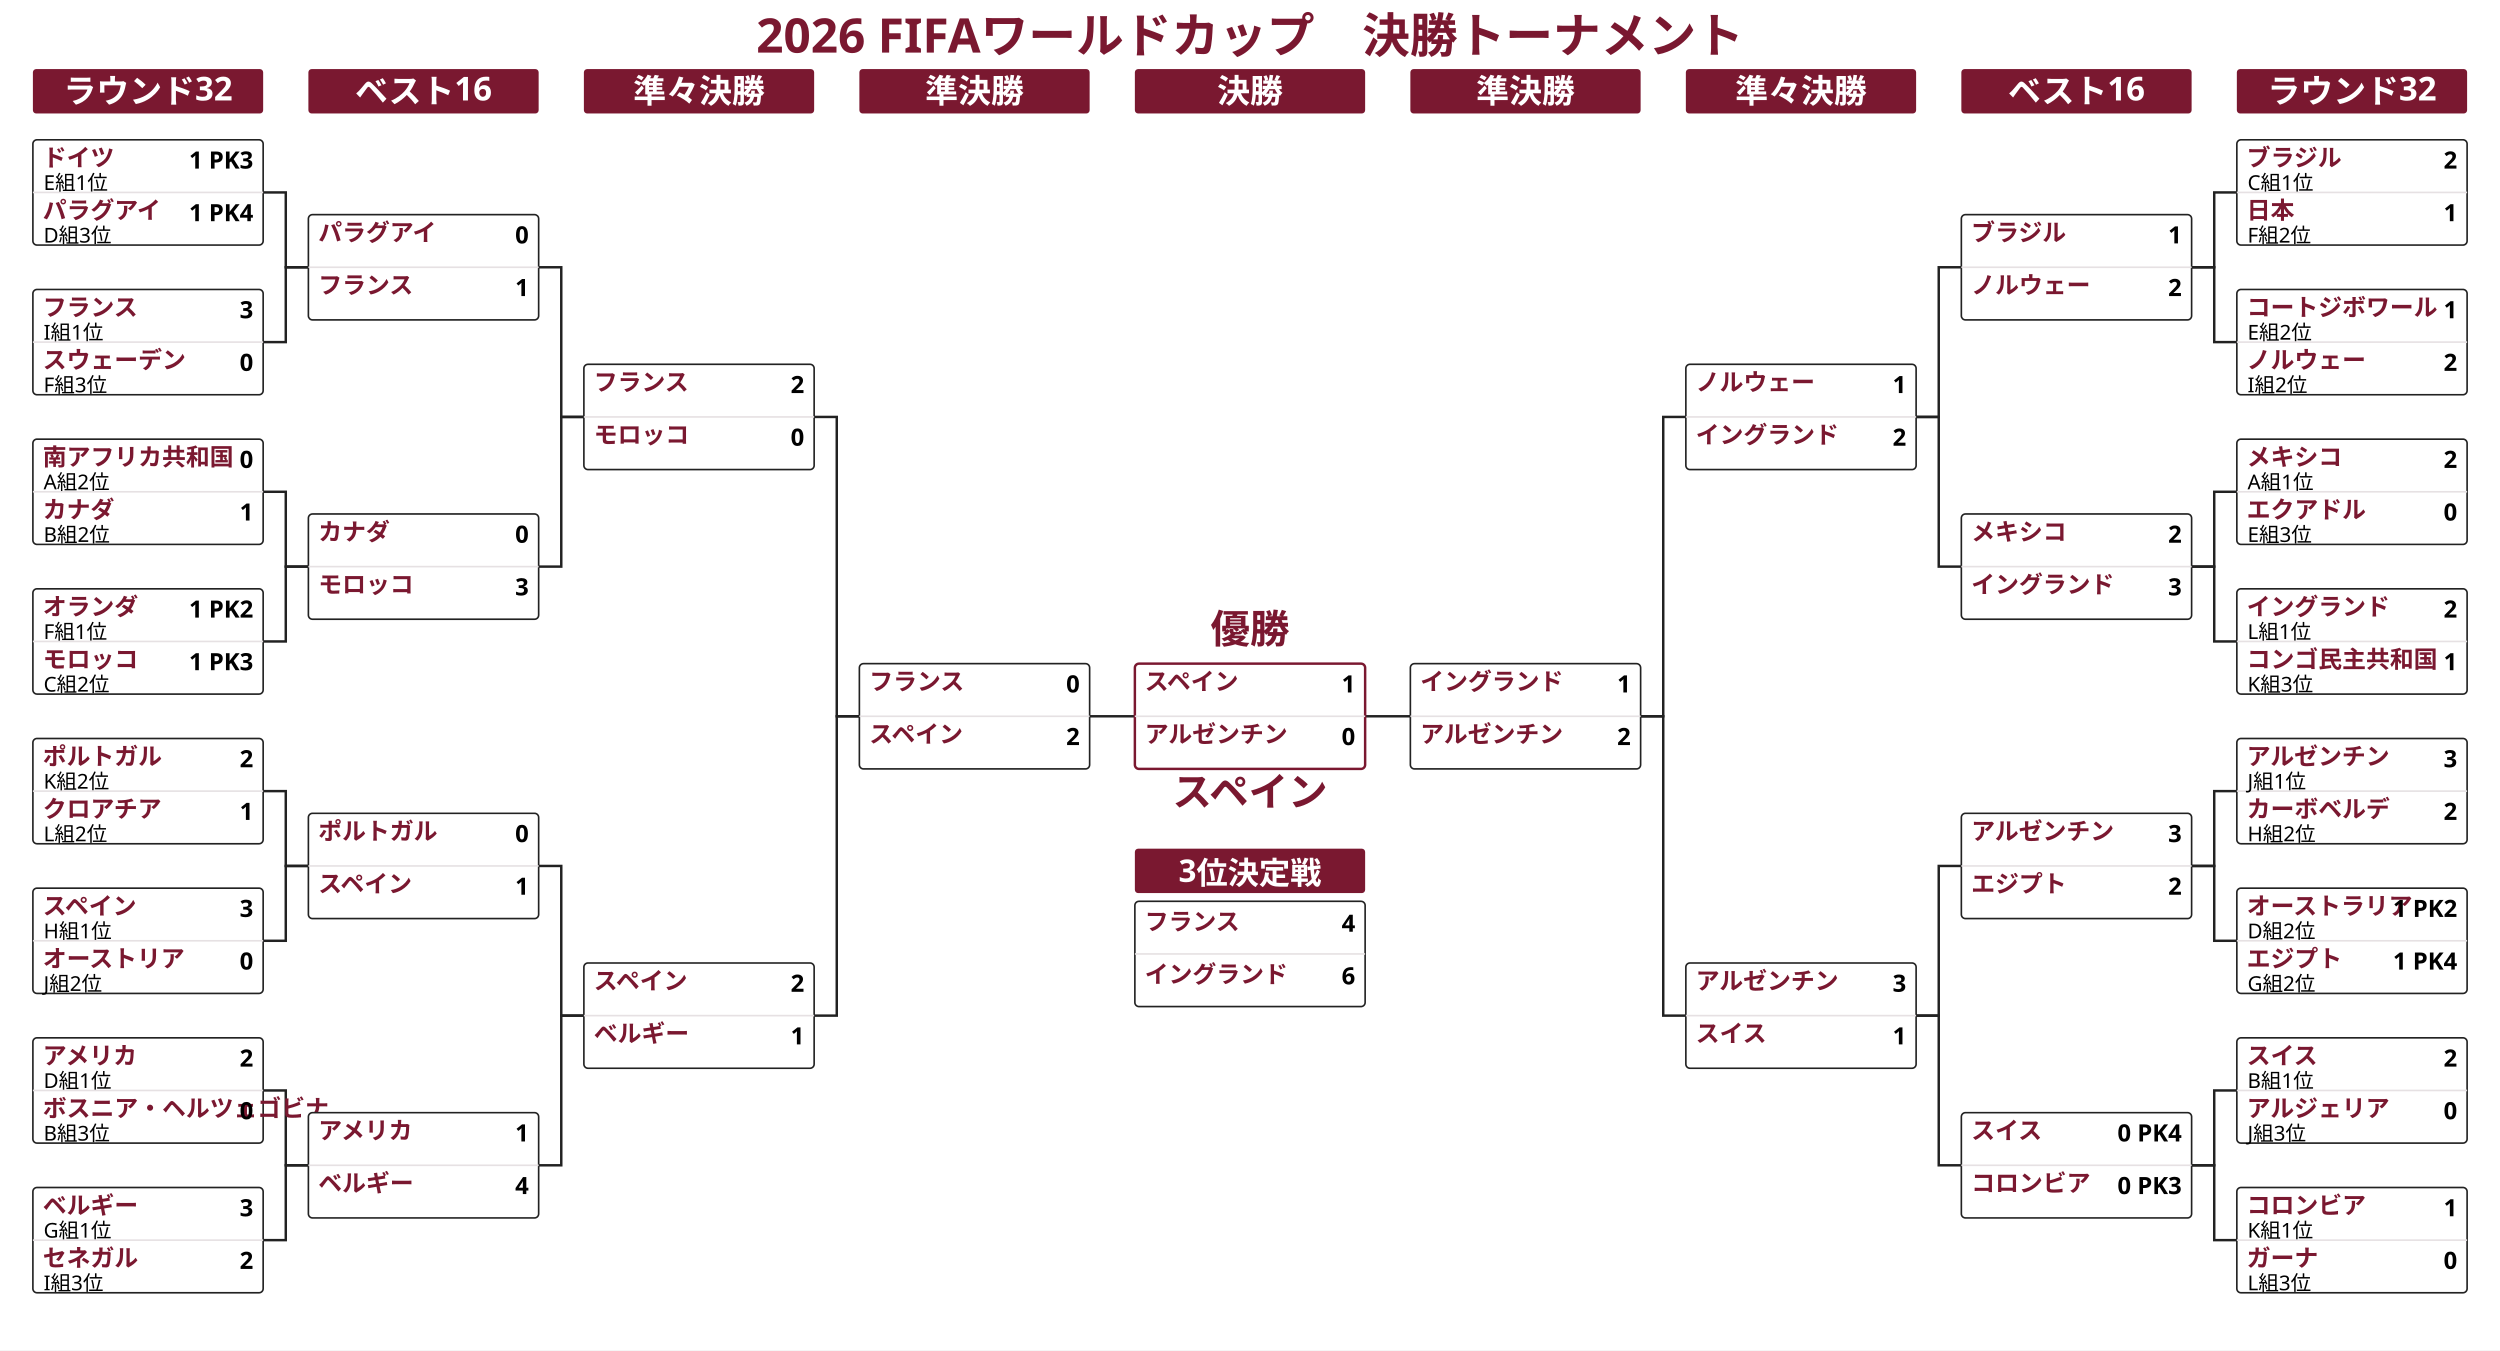
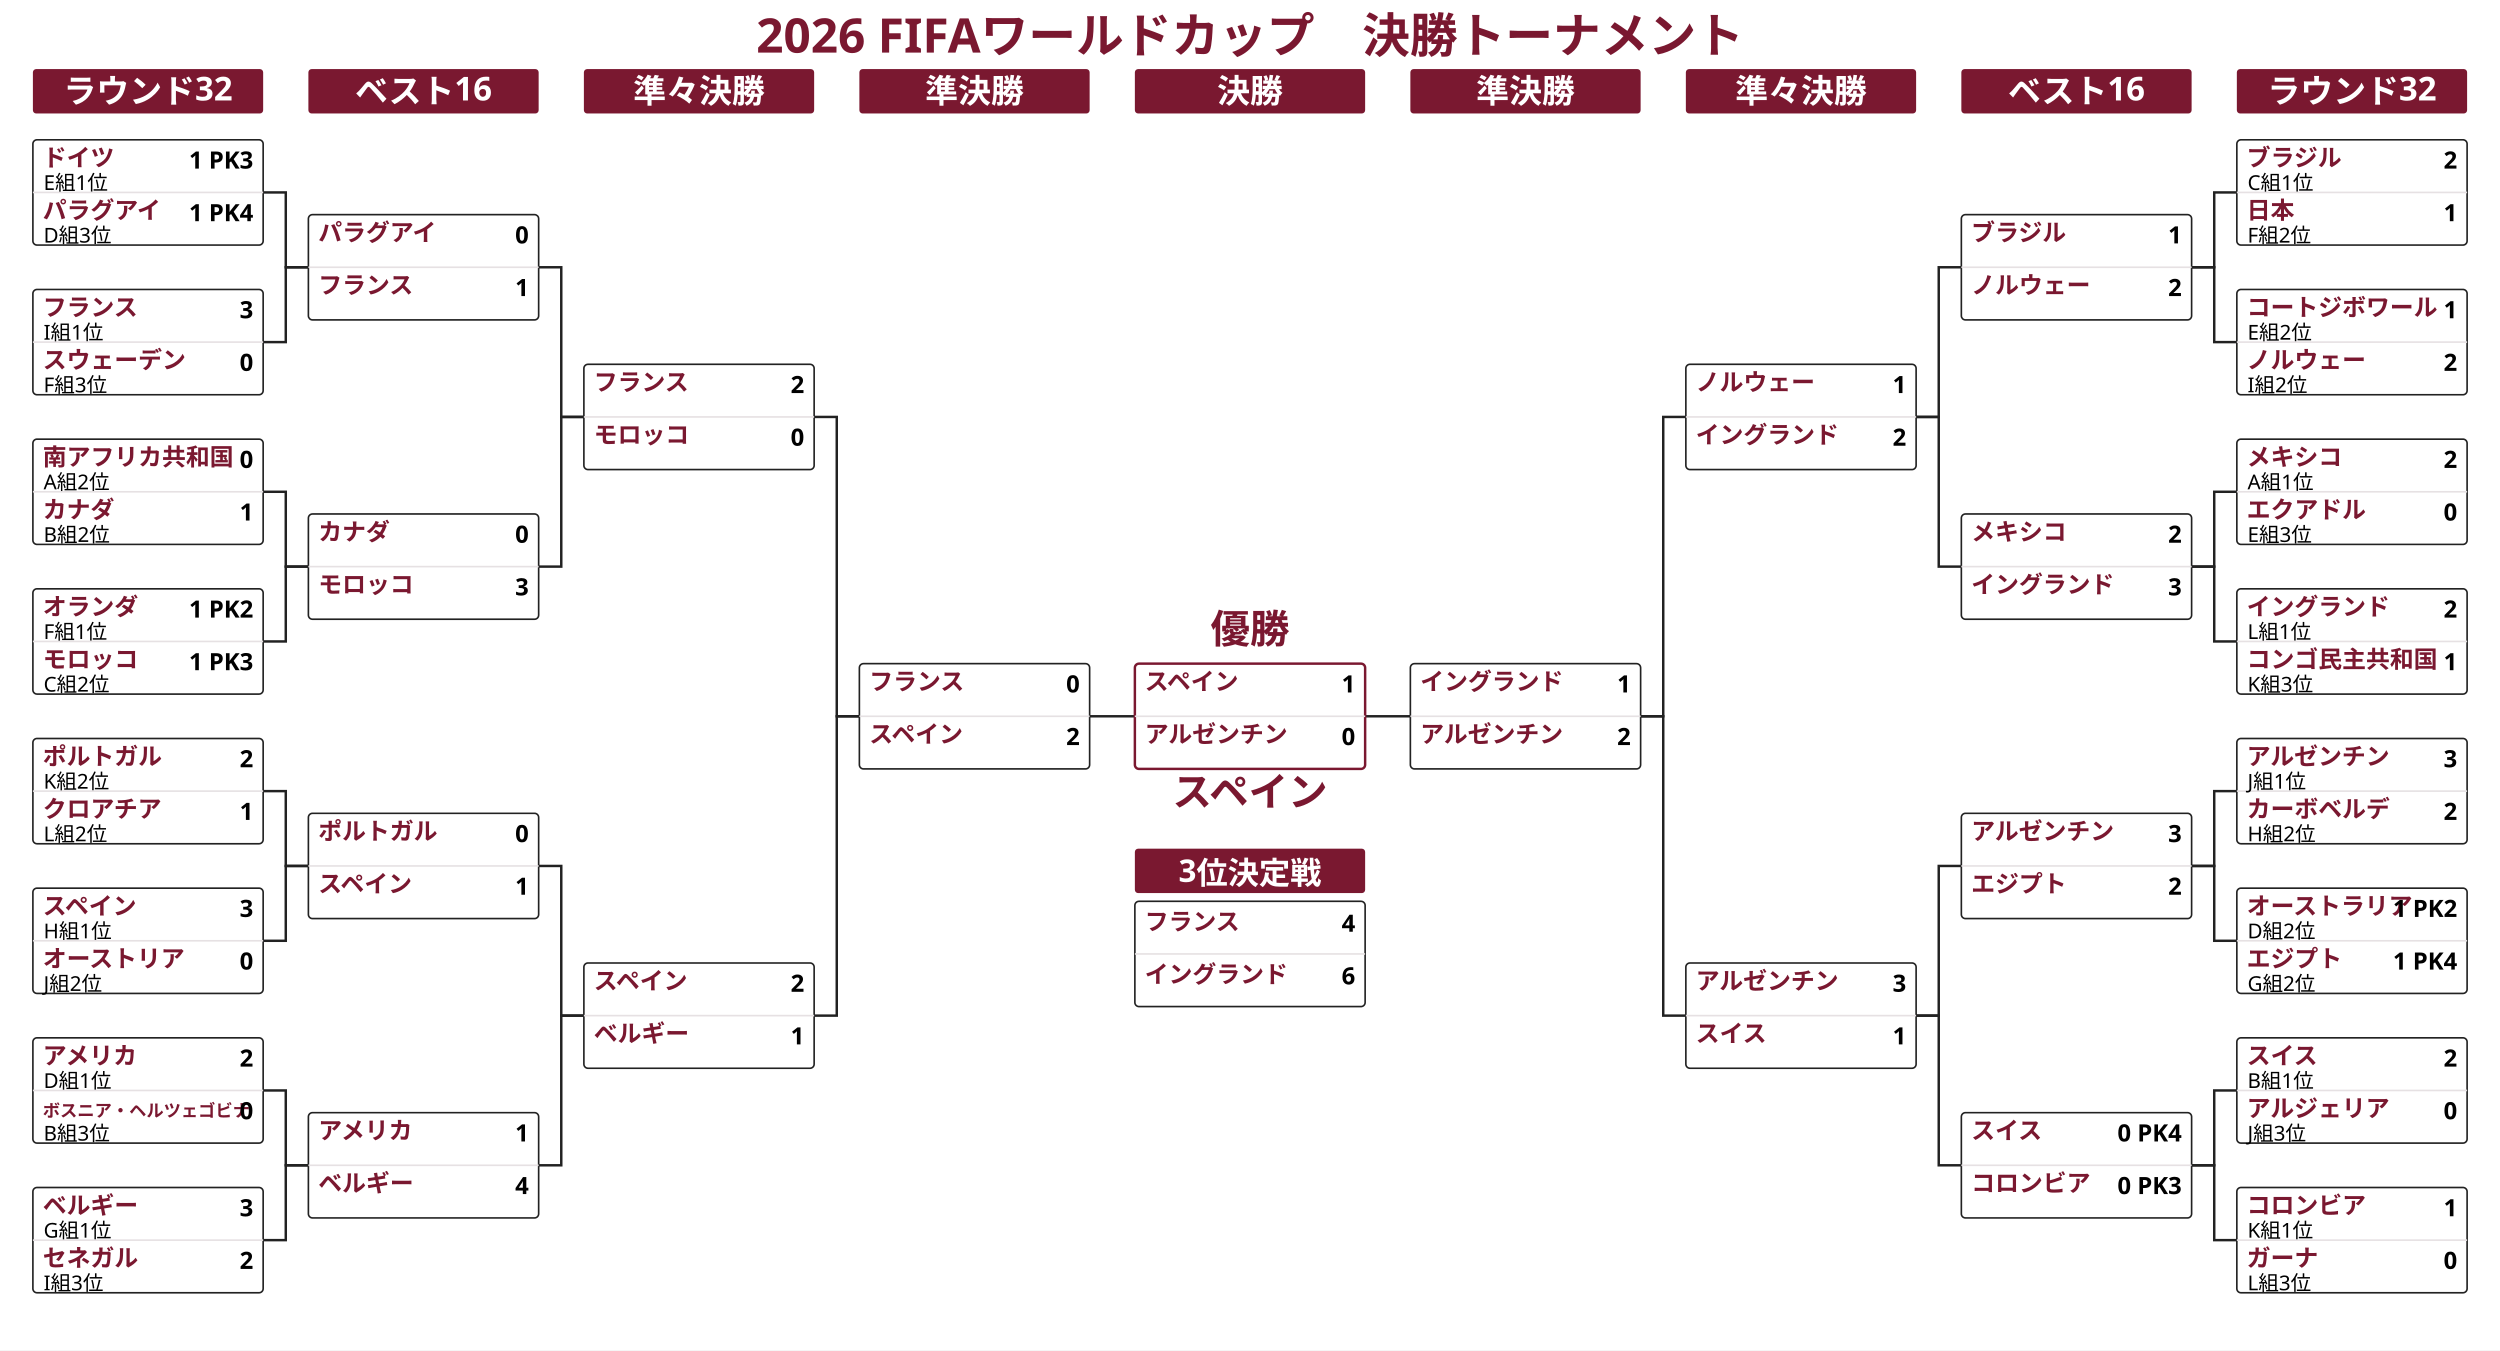
<svg xmlns="http://www.w3.org/2000/svg" width="3040" height="1642" viewBox="0 0 3040 1642" role="img" aria-labelledby="title desc">
  <rect width="100%" height="100%" fill="#ffffff" />
  <style>
    .title{font:700 58px 'Noto Sans JP','Yu Gothic',sans-serif;fill:#7a1830}
    .round{font:700 40px 'Noto Sans JP','Yu Gothic',sans-serif;fill:#fff}
.team{font:700 29px 'Noto Sans JP','Yu Gothic',sans-serif;fill: #7a1830;}
.rank{font:400 25px 'Noto Sans JP','Yu Gothic',sans-serif;}
.score{font:700 29px 'Noto Sans JP','Yu Gothic',sans-serif;}
    .champ{font:700 48px 'Noto Sans JP','Yu Gothic',sans-serif;fill:#7a1830}
    .third-title{font:700 38px 'Noto Sans JP','Yu Gothic',sans-serif;fill:#fff}
  </style>
  <text class="title" x="1520" y="64" text-anchor="middle">2026 FIFAワールドカップ　決勝トーナメント</text>
  <rect x="40" y="84" width="280" height="54" rx="4" fill="#7a1830" />
  <text class="round" x="180" y="111" text-anchor="middle" dominant-baseline="middle">ラウンド32</text>
  <rect x="2720" y="84" width="280" height="54" rx="4" fill="#7a1830" />
  <text class="round" x="2860" y="111" text-anchor="middle" dominant-baseline="middle">ラウンド32</text>
  <rect x="375" y="84" width="280" height="54" rx="4" fill="#7a1830" />
  <text class="round" x="515" y="111" text-anchor="middle" dominant-baseline="middle">ベスト16</text>
  <rect x="2385" y="84" width="280" height="54" rx="4" fill="#7a1830" />
  <text class="round" x="2525" y="111" text-anchor="middle" dominant-baseline="middle">ベスト16</text>
  <rect x="710" y="84" width="280" height="54" rx="4" fill="#7a1830" />
  <text class="round" x="850" y="111" text-anchor="middle" dominant-baseline="middle">準々決勝</text>
  <rect x="2050" y="84" width="280" height="54" rx="4" fill="#7a1830" />
  <text class="round" x="2190" y="111" text-anchor="middle" dominant-baseline="middle">準々決勝</text>
  <rect x="1045" y="84" width="280" height="54" rx="4" fill="#7a1830" />
  <text class="round" x="1185" y="111" text-anchor="middle" dominant-baseline="middle">準決勝</text>
  <rect x="1715" y="84" width="280" height="54" rx="4" fill="#7a1830" />
  <text class="round" x="1855" y="111" text-anchor="middle" dominant-baseline="middle">準決勝</text>
  <rect x="1380" y="84" width="280" height="54" rx="4" fill="#7a1830" />
  <text class="round" x="1520" y="111" text-anchor="middle" dominant-baseline="middle">決勝</text>
  <path d="M 990 507 H 1017.5 V 871 H 1045" fill="none" stroke="#222222" stroke-width="3" />
  <path d="M 655 325 H 682.5 V 507 H 710" fill="none" stroke="#222222" stroke-width="3" />
  <path d="M 320 234 H 347.5 V 325 H 375" fill="none" stroke="#222222" stroke-width="3" />
  <path d="M 320 416 H 347.5 V 325 H 375" fill="none" stroke="#222222" stroke-width="3" />
  <path d="M 655 689 H 682.5 V 507 H 710" fill="none" stroke="#222222" stroke-width="3" />
  <path d="M 320 598 H 347.5 V 689 H 375" fill="none" stroke="#222222" stroke-width="3" />
  <path d="M 320 780 H 347.5 V 689 H 375" fill="none" stroke="#222222" stroke-width="3" />
  <path d="M 990 1235 H 1017.5 V 871 H 1045" fill="none" stroke="#222222" stroke-width="3" />
  <path d="M 655 1053 H 682.5 V 1235 H 710" fill="none" stroke="#222222" stroke-width="3" />
  <path d="M 320 962 H 347.5 V 1053 H 375" fill="none" stroke="#222222" stroke-width="3" />
  <path d="M 320 1144 H 347.5 V 1053 H 375" fill="none" stroke="#222222" stroke-width="3" />
  <path d="M 655 1417 H 682.5 V 1235 H 710" fill="none" stroke="#222222" stroke-width="3" />
  <path d="M 320 1326 H 347.5 V 1417 H 375" fill="none" stroke="#222222" stroke-width="3" />
  <path d="M 320 1508 H 347.5 V 1417 H 375" fill="none" stroke="#222222" stroke-width="3" />
  <path d="M 2050 507 H 2022.5 V 871 H 1995" fill="none" stroke="#222222" stroke-width="3" />
  <path d="M 2385 325 H 2357.5 V 507 H 2330" fill="none" stroke="#222222" stroke-width="3" />
  <path d="M 2720 234 H 2692.5 V 325 H 2665" fill="none" stroke="#222222" stroke-width="3" />
  <path d="M 2720 416 H 2692.5 V 325 H 2665" fill="none" stroke="#222222" stroke-width="3" />
  <path d="M 2385 689 H 2357.5 V 507 H 2330" fill="none" stroke="#222222" stroke-width="3" />
  <path d="M 2720 598 H 2692.5 V 689 H 2665" fill="none" stroke="#222222" stroke-width="3" />
  <path d="M 2720 780 H 2692.5 V 689 H 2665" fill="none" stroke="#222222" stroke-width="3" />
  <path d="M 2050 1235 H 2022.5 V 871 H 1995" fill="none" stroke="#222222" stroke-width="3" />
  <path d="M 2385 1053 H 2357.5 V 1235 H 2330" fill="none" stroke="#222222" stroke-width="3" />
  <path d="M 2720 962 H 2692.5 V 1053 H 2665" fill="none" stroke="#222222" stroke-width="3" />
  <path d="M 2720 1144 H 2692.5 V 1053 H 2665" fill="none" stroke="#222222" stroke-width="3" />
  <path d="M 2385 1417 H 2357.5 V 1235 H 2330" fill="none" stroke="#222222" stroke-width="3" />
  <path d="M 2720 1326 H 2692.5 V 1417 H 2665" fill="none" stroke="#222222" stroke-width="3" />
  <path d="M 2720 1508 H 2692.5 V 1417 H 2665" fill="none" stroke="#222222" stroke-width="3" />
  <path d="M 1325 871 H 1352.5 V 871 H 1380" fill="none" stroke="#222222" stroke-width="3" />
  <path d="M 1715 871 H 1687.5 V 871 H 1660" fill="none" stroke="#222222" stroke-width="3" />
  <rect x="40" y="170" width="280" height="128" rx="5" fill="#fff" stroke="#222222" stroke-width="2" />
  <line x1="40" y1="234" x2="320" y2="234" stroke="#e6e1e3" stroke-width="2" />
-   <text class="team" x="52" y="202">ドイツ</text>
+   <text class="team" x="52" y="202" style="font-size:29px">ドイツ</text>
  <text class="rank" x="53" y="231">E組1位</text>
  <text class="score" x="308" y="205" text-anchor="end">1 PK3</text>
-   <text class="team" x="52" y="266">パラグアイ</text>
+   <text class="team" x="52" y="266" style="font-size:29px">パラグアイ</text>
  <text class="rank" x="53" y="295">D組3位</text>
  <text class="score" x="308" y="269" text-anchor="end">1 PK4</text>
  <rect x="40" y="352" width="280" height="128" rx="5" fill="#fff" stroke="#222222" stroke-width="2" />
  <line x1="40" y1="416" x2="320" y2="416" stroke="#e6e1e3" stroke-width="2" />
-   <text class="team" x="52" y="384">フランス</text>
+   <text class="team" x="52" y="384" style="font-size:29px">フランス</text>
  <text class="rank" x="53" y="413">I組1位</text>
  <text class="score" x="308" y="387" text-anchor="end">3</text>
-   <text class="team" x="52" y="448">スウェーデン</text>
+   <text class="team" x="52" y="448" style="font-size:29px">スウェーデン</text>
  <text class="rank" x="53" y="477">F組3位</text>
  <text class="score" x="308" y="451" text-anchor="end">0</text>
  <rect x="375" y="261" width="280" height="128" rx="5" fill="#fff" stroke="#222222" stroke-width="2" />
  <line x1="375" y1="325" x2="655" y2="325" stroke="#e6e1e3" stroke-width="2" />
-   <text class="team" x="387" y="293">パラグアイ</text>
+   <text class="team" x="387" y="293" style="font-size:29px">パラグアイ</text>
  <text class="score" x="643" y="296" text-anchor="end">0</text>
-   <text class="team" x="387" y="357">フランス</text>
+   <text class="team" x="387" y="357" style="font-size:29px">フランス</text>
  <text class="score" x="643" y="360" text-anchor="end">1</text>
  <rect x="40" y="534" width="280" height="128" rx="5" fill="#fff" stroke="#222222" stroke-width="2" />
  <line x1="40" y1="598" x2="320" y2="598" stroke="#e6e1e3" stroke-width="2" />
-   <text class="team" x="52" y="566">南アフリカ共和国</text>
+   <text class="team" x="52" y="566" style="font-size:29px">南アフリカ共和国</text>
  <text class="rank" x="53" y="595">A組2位</text>
  <text class="score" x="308" y="569" text-anchor="end">0</text>
-   <text class="team" x="52" y="630">カナダ</text>
+   <text class="team" x="52" y="630" style="font-size:29px">カナダ</text>
  <text class="rank" x="53" y="659">B組2位</text>
  <text class="score" x="308" y="633" text-anchor="end">1</text>
  <rect x="40" y="716" width="280" height="128" rx="5" fill="#fff" stroke="#222222" stroke-width="2" />
  <line x1="40" y1="780" x2="320" y2="780" stroke="#e6e1e3" stroke-width="2" />
-   <text class="team" x="52" y="748">オランダ</text>
+   <text class="team" x="52" y="748" style="font-size:29px">オランダ</text>
  <text class="rank" x="53" y="777">F組1位</text>
  <text class="score" x="308" y="751" text-anchor="end">1 PK2</text>
-   <text class="team" x="52" y="812">モロッコ</text>
+   <text class="team" x="52" y="812" style="font-size:29px">モロッコ</text>
  <text class="rank" x="53" y="841">C組2位</text>
  <text class="score" x="308" y="815" text-anchor="end">1 PK3</text>
  <rect x="375" y="625" width="280" height="128" rx="5" fill="#fff" stroke="#222222" stroke-width="2" />
  <line x1="375" y1="689" x2="655" y2="689" stroke="#e6e1e3" stroke-width="2" />
-   <text class="team" x="387" y="657">カナダ</text>
+   <text class="team" x="387" y="657" style="font-size:29px">カナダ</text>
  <text class="score" x="643" y="660" text-anchor="end">0</text>
-   <text class="team" x="387" y="721">モロッコ</text>
+   <text class="team" x="387" y="721" style="font-size:29px">モロッコ</text>
  <text class="score" x="643" y="724" text-anchor="end">3</text>
  <rect x="710" y="443" width="280" height="128" rx="5" fill="#fff" stroke="#222222" stroke-width="2" />
  <line x1="710" y1="507" x2="990" y2="507" stroke="#e6e1e3" stroke-width="2" />
-   <text class="team" x="722" y="475">フランス</text>
+   <text class="team" x="722" y="475" style="font-size:29px">フランス</text>
  <text class="score" x="978" y="478" text-anchor="end">2</text>
-   <text class="team" x="722" y="539">モロッコ</text>
+   <text class="team" x="722" y="539" style="font-size:29px">モロッコ</text>
  <text class="score" x="978" y="542" text-anchor="end">0</text>
  <rect x="40" y="898" width="280" height="128" rx="5" fill="#fff" stroke="#222222" stroke-width="2" />
  <line x1="40" y1="962" x2="320" y2="962" stroke="#e6e1e3" stroke-width="2" />
-   <text class="team" x="52" y="930">ポルトガル</text>
+   <text class="team" x="52" y="930" style="font-size:29px">ポルトガル</text>
  <text class="rank" x="53" y="959">K組2位</text>
  <text class="score" x="308" y="933" text-anchor="end">2</text>
-   <text class="team" x="52" y="994">クロアチア</text>
+   <text class="team" x="52" y="994" style="font-size:29px">クロアチア</text>
  <text class="rank" x="53" y="1023">L組2位</text>
  <text class="score" x="308" y="997" text-anchor="end">1</text>
  <rect x="40" y="1080" width="280" height="128" rx="5" fill="#fff" stroke="#222222" stroke-width="2" />
  <line x1="40" y1="1144" x2="320" y2="1144" stroke="#e6e1e3" stroke-width="2" />
-   <text class="team" x="52" y="1112">スペイン</text>
+   <text class="team" x="52" y="1112" style="font-size:29px">スペイン</text>
  <text class="rank" x="53" y="1141">H組1位</text>
  <text class="score" x="308" y="1115" text-anchor="end">3</text>
-   <text class="team" x="52" y="1176">オーストリア</text>
+   <text class="team" x="52" y="1176" style="font-size:29px">オーストリア</text>
  <text class="rank" x="53" y="1205">J組2位</text>
  <text class="score" x="308" y="1179" text-anchor="end">0</text>
  <rect x="375" y="989" width="280" height="128" rx="5" fill="#fff" stroke="#222222" stroke-width="2" />
  <line x1="375" y1="1053" x2="655" y2="1053" stroke="#e6e1e3" stroke-width="2" />
-   <text class="team" x="387" y="1021">ポルトガル</text>
+   <text class="team" x="387" y="1021" style="font-size:29px">ポルトガル</text>
  <text class="score" x="643" y="1024" text-anchor="end">0</text>
-   <text class="team" x="387" y="1085">スペイン</text>
+   <text class="team" x="387" y="1085" style="font-size:29px">スペイン</text>
  <text class="score" x="643" y="1088" text-anchor="end">1</text>
  <rect x="40" y="1262" width="280" height="128" rx="5" fill="#fff" stroke="#222222" stroke-width="2" />
  <line x1="40" y1="1326" x2="320" y2="1326" stroke="#e6e1e3" stroke-width="2" />
-   <text class="team" x="52" y="1294">アメリカ</text>
+   <text class="team" x="52" y="1294" style="font-size:29px">アメリカ</text>
  <text class="rank" x="53" y="1323">D組1位</text>
  <text class="score" x="308" y="1297" text-anchor="end">2</text>
-   <text class="team" x="52" y="1358">ボスニア・ヘルツェゴビナ</text>
+   <text class="team" x="52" y="1358" style="font-size:21px">ボスニア・ヘルツェゴビナ</text>
  <text class="rank" x="53" y="1387">B組3位</text>
  <text class="score" x="308" y="1361" text-anchor="end">0</text>
  <rect x="40" y="1444" width="280" height="128" rx="5" fill="#fff" stroke="#222222" stroke-width="2" />
  <line x1="40" y1="1508" x2="320" y2="1508" stroke="#e6e1e3" stroke-width="2" />
-   <text class="team" x="52" y="1476">ベルギー</text>
+   <text class="team" x="52" y="1476" style="font-size:29px">ベルギー</text>
  <text class="rank" x="53" y="1505">G組1位</text>
  <text class="score" x="308" y="1479" text-anchor="end">3</text>
-   <text class="team" x="52" y="1540">セネガル</text>
+   <text class="team" x="52" y="1540" style="font-size:29px">セネガル</text>
  <text class="rank" x="53" y="1569">I組3位</text>
  <text class="score" x="308" y="1543" text-anchor="end">2</text>
  <rect x="375" y="1353" width="280" height="128" rx="5" fill="#fff" stroke="#222222" stroke-width="2" />
  <line x1="375" y1="1417" x2="655" y2="1417" stroke="#e6e1e3" stroke-width="2" />
-   <text class="team" x="387" y="1385">アメリカ</text>
+   <text class="team" x="387" y="1385" style="font-size:29px">アメリカ</text>
  <text class="score" x="643" y="1388" text-anchor="end">1</text>
-   <text class="team" x="387" y="1449">ベルギー</text>
+   <text class="team" x="387" y="1449" style="font-size:29px">ベルギー</text>
  <text class="score" x="643" y="1452" text-anchor="end">4</text>
  <rect x="710" y="1171" width="280" height="128" rx="5" fill="#fff" stroke="#222222" stroke-width="2" />
  <line x1="710" y1="1235" x2="990" y2="1235" stroke="#e6e1e3" stroke-width="2" />
-   <text class="team" x="722" y="1203">スペイン</text>
+   <text class="team" x="722" y="1203" style="font-size:29px">スペイン</text>
  <text class="score" x="978" y="1206" text-anchor="end">2</text>
-   <text class="team" x="722" y="1267">ベルギー</text>
+   <text class="team" x="722" y="1267" style="font-size:29px">ベルギー</text>
  <text class="score" x="978" y="1270" text-anchor="end">1</text>
  <rect x="1045" y="807" width="280" height="128" rx="5" fill="#fff" stroke="#222222" stroke-width="2" />
  <line x1="1045" y1="871" x2="1325" y2="871" stroke="#e6e1e3" stroke-width="2" />
-   <text class="team" x="1057" y="839">フランス</text>
+   <text class="team" x="1057" y="839" style="font-size:29px">フランス</text>
  <text class="score" x="1313" y="842" text-anchor="end">0</text>
-   <text class="team" x="1057" y="903">スペイン</text>
+   <text class="team" x="1057" y="903" style="font-size:29px">スペイン</text>
  <text class="score" x="1313" y="906" text-anchor="end">2</text>
  <rect x="2720" y="170" width="280" height="128" rx="5" fill="#fff" stroke="#222222" stroke-width="2" />
  <line x1="2720" y1="234" x2="3000" y2="234" stroke="#e6e1e3" stroke-width="2" />
-   <text class="team" x="2732" y="202">ブラジル</text>
+   <text class="team" x="2732" y="202" style="font-size:29px">ブラジル</text>
  <text class="rank" x="2733" y="231">C組1位</text>
  <text class="score" x="2988" y="205" text-anchor="end">2</text>
-   <text class="team" x="2732" y="266">日本</text>
+   <text class="team" x="2732" y="266" style="font-size:29px">日本</text>
  <text class="rank" x="2733" y="295">F組2位</text>
  <text class="score" x="2988" y="269" text-anchor="end">1</text>
  <rect x="2720" y="352" width="280" height="128" rx="5" fill="#fff" stroke="#222222" stroke-width="2" />
  <line x1="2720" y1="416" x2="3000" y2="416" stroke="#e6e1e3" stroke-width="2" />
-   <text class="team" x="2732" y="384">コートジボワール</text>
+   <text class="team" x="2732" y="384" style="font-size:29px">コートジボワール</text>
  <text class="rank" x="2733" y="413">E組2位</text>
  <text class="score" x="2988" y="387" text-anchor="end">1</text>
-   <text class="team" x="2732" y="448">ノルウェー</text>
+   <text class="team" x="2732" y="448" style="font-size:29px">ノルウェー</text>
  <text class="rank" x="2733" y="477">I組2位</text>
  <text class="score" x="2988" y="451" text-anchor="end">2</text>
  <rect x="2385" y="261" width="280" height="128" rx="5" fill="#fff" stroke="#222222" stroke-width="2" />
  <line x1="2385" y1="325" x2="2665" y2="325" stroke="#e6e1e3" stroke-width="2" />
-   <text class="team" x="2397" y="293">ブラジル</text>
+   <text class="team" x="2397" y="293" style="font-size:29px">ブラジル</text>
  <text class="score" x="2653" y="296" text-anchor="end">1</text>
-   <text class="team" x="2397" y="357">ノルウェー</text>
+   <text class="team" x="2397" y="357" style="font-size:29px">ノルウェー</text>
  <text class="score" x="2653" y="360" text-anchor="end">2</text>
  <rect x="2720" y="534" width="280" height="128" rx="5" fill="#fff" stroke="#222222" stroke-width="2" />
  <line x1="2720" y1="598" x2="3000" y2="598" stroke="#e6e1e3" stroke-width="2" />
-   <text class="team" x="2732" y="566">メキシコ</text>
+   <text class="team" x="2732" y="566" style="font-size:29px">メキシコ</text>
  <text class="rank" x="2733" y="595">A組1位</text>
  <text class="score" x="2988" y="569" text-anchor="end">2</text>
-   <text class="team" x="2732" y="630">エクアドル</text>
+   <text class="team" x="2732" y="630" style="font-size:29px">エクアドル</text>
  <text class="rank" x="2733" y="659">E組3位</text>
  <text class="score" x="2988" y="633" text-anchor="end">0</text>
  <rect x="2720" y="716" width="280" height="128" rx="5" fill="#fff" stroke="#222222" stroke-width="2" />
  <line x1="2720" y1="780" x2="3000" y2="780" stroke="#e6e1e3" stroke-width="2" />
-   <text class="team" x="2732" y="748">イングランド</text>
+   <text class="team" x="2732" y="748" style="font-size:29px">イングランド</text>
  <text class="rank" x="2733" y="777">L組1位</text>
  <text class="score" x="2988" y="751" text-anchor="end">2</text>
-   <text class="team" x="2732" y="812">コンゴ民主共和国</text>
+   <text class="team" x="2732" y="812" style="font-size:29px">コンゴ民主共和国</text>
  <text class="rank" x="2733" y="841">K組3位</text>
  <text class="score" x="2988" y="815" text-anchor="end">1</text>
  <rect x="2385" y="625" width="280" height="128" rx="5" fill="#fff" stroke="#222222" stroke-width="2" />
  <line x1="2385" y1="689" x2="2665" y2="689" stroke="#e6e1e3" stroke-width="2" />
-   <text class="team" x="2397" y="657">メキシコ</text>
+   <text class="team" x="2397" y="657" style="font-size:29px">メキシコ</text>
  <text class="score" x="2653" y="660" text-anchor="end">2</text>
-   <text class="team" x="2397" y="721">イングランド</text>
+   <text class="team" x="2397" y="721" style="font-size:29px">イングランド</text>
  <text class="score" x="2653" y="724" text-anchor="end">3</text>
  <rect x="2050" y="443" width="280" height="128" rx="5" fill="#fff" stroke="#222222" stroke-width="2" />
  <line x1="2050" y1="507" x2="2330" y2="507" stroke="#e6e1e3" stroke-width="2" />
-   <text class="team" x="2062" y="475">ノルウェー</text>
+   <text class="team" x="2062" y="475" style="font-size:29px">ノルウェー</text>
  <text class="score" x="2318" y="478" text-anchor="end">1</text>
-   <text class="team" x="2062" y="539">イングランド</text>
+   <text class="team" x="2062" y="539" style="font-size:29px">イングランド</text>
  <text class="score" x="2318" y="542" text-anchor="end">2</text>
  <rect x="2720" y="898" width="280" height="128" rx="5" fill="#fff" stroke="#222222" stroke-width="2" />
  <line x1="2720" y1="962" x2="3000" y2="962" stroke="#e6e1e3" stroke-width="2" />
-   <text class="team" x="2732" y="930">アルゼンチン</text>
+   <text class="team" x="2732" y="930" style="font-size:29px">アルゼンチン</text>
  <text class="rank" x="2733" y="959">J組1位</text>
  <text class="score" x="2988" y="933" text-anchor="end">3</text>
-   <text class="team" x="2732" y="994">カーボベルデ</text>
+   <text class="team" x="2732" y="994" style="font-size:29px">カーボベルデ</text>
  <text class="rank" x="2733" y="1023">H組2位</text>
  <text class="score" x="2988" y="997" text-anchor="end">2</text>
  <rect x="2720" y="1080" width="280" height="128" rx="5" fill="#fff" stroke="#222222" stroke-width="2" />
  <line x1="2720" y1="1144" x2="3000" y2="1144" stroke="#e6e1e3" stroke-width="2" />
-   <text class="team" x="2732" y="1112">オーストラリア</text>
+   <text class="team" x="2732" y="1112" style="font-size:29px">オーストラリア</text>
  <text class="rank" x="2733" y="1141">D組2位</text>
  <text class="score" x="2988" y="1115" text-anchor="end">1 PK2</text>
-   <text class="team" x="2732" y="1176">エジプト</text>
+   <text class="team" x="2732" y="1176" style="font-size:29px">エジプト</text>
  <text class="rank" x="2733" y="1205">G組2位</text>
  <text class="score" x="2988" y="1179" text-anchor="end">1 PK4</text>
  <rect x="2385" y="989" width="280" height="128" rx="5" fill="#fff" stroke="#222222" stroke-width="2" />
  <line x1="2385" y1="1053" x2="2665" y2="1053" stroke="#e6e1e3" stroke-width="2" />
-   <text class="team" x="2397" y="1021">アルゼンチン</text>
+   <text class="team" x="2397" y="1021" style="font-size:29px">アルゼンチン</text>
  <text class="score" x="2653" y="1024" text-anchor="end">3</text>
-   <text class="team" x="2397" y="1085">エジプト</text>
+   <text class="team" x="2397" y="1085" style="font-size:29px">エジプト</text>
  <text class="score" x="2653" y="1088" text-anchor="end">2</text>
  <rect x="2720" y="1262" width="280" height="128" rx="5" fill="#fff" stroke="#222222" stroke-width="2" />
  <line x1="2720" y1="1326" x2="3000" y2="1326" stroke="#e6e1e3" stroke-width="2" />
-   <text class="team" x="2732" y="1294">スイス</text>
+   <text class="team" x="2732" y="1294" style="font-size:29px">スイス</text>
  <text class="rank" x="2733" y="1323">B組1位</text>
  <text class="score" x="2988" y="1297" text-anchor="end">2</text>
-   <text class="team" x="2732" y="1358">アルジェリア</text>
+   <text class="team" x="2732" y="1358" style="font-size:29px">アルジェリア</text>
  <text class="rank" x="2733" y="1387">J組3位</text>
  <text class="score" x="2988" y="1361" text-anchor="end">0</text>
  <rect x="2720" y="1444" width="280" height="128" rx="5" fill="#fff" stroke="#222222" stroke-width="2" />
  <line x1="2720" y1="1508" x2="3000" y2="1508" stroke="#e6e1e3" stroke-width="2" />
-   <text class="team" x="2732" y="1476">コロンビア</text>
+   <text class="team" x="2732" y="1476" style="font-size:29px">コロンビア</text>
  <text class="rank" x="2733" y="1505">K組1位</text>
  <text class="score" x="2988" y="1479" text-anchor="end">1</text>
-   <text class="team" x="2732" y="1540">ガーナ</text>
+   <text class="team" x="2732" y="1540" style="font-size:29px">ガーナ</text>
  <text class="rank" x="2733" y="1569">L組3位</text>
  <text class="score" x="2988" y="1543" text-anchor="end">0</text>
  <rect x="2385" y="1353" width="280" height="128" rx="5" fill="#fff" stroke="#222222" stroke-width="2" />
  <line x1="2385" y1="1417" x2="2665" y2="1417" stroke="#e6e1e3" stroke-width="2" />
-   <text class="team" x="2397" y="1385">スイス</text>
+   <text class="team" x="2397" y="1385" style="font-size:29px">スイス</text>
  <text class="score" x="2653" y="1388" text-anchor="end">0 PK4</text>
-   <text class="team" x="2397" y="1449">コロンビア</text>
+   <text class="team" x="2397" y="1449" style="font-size:29px">コロンビア</text>
  <text class="score" x="2653" y="1452" text-anchor="end">0 PK3</text>
  <rect x="2050" y="1171" width="280" height="128" rx="5" fill="#fff" stroke="#222222" stroke-width="2" />
  <line x1="2050" y1="1235" x2="2330" y2="1235" stroke="#e6e1e3" stroke-width="2" />
-   <text class="team" x="2062" y="1203">アルゼンチン</text>
+   <text class="team" x="2062" y="1203" style="font-size:29px">アルゼンチン</text>
  <text class="score" x="2318" y="1206" text-anchor="end">3</text>
-   <text class="team" x="2062" y="1267">スイス</text>
+   <text class="team" x="2062" y="1267" style="font-size:29px">スイス</text>
  <text class="score" x="2318" y="1270" text-anchor="end">1</text>
  <rect x="1715" y="807" width="280" height="128" rx="5" fill="#fff" stroke="#222222" stroke-width="2" />
  <line x1="1715" y1="871" x2="1995" y2="871" stroke="#e6e1e3" stroke-width="2" />
-   <text class="team" x="1727" y="839">イングランド</text>
+   <text class="team" x="1727" y="839" style="font-size:29px">イングランド</text>
  <text class="score" x="1983" y="842" text-anchor="end">1</text>
-   <text class="team" x="1727" y="903">アルゼンチン</text>
+   <text class="team" x="1727" y="903" style="font-size:29px">アルゼンチン</text>
  <text class="score" x="1983" y="906" text-anchor="end">2</text>
  <rect x="1380" y="807" width="280" height="128" rx="5" fill="#fff" stroke="#7a1830" stroke-width="3" />
  <line x1="1380" y1="871" x2="1660" y2="871" stroke="#e6e1e3" stroke-width="2" />
-   <text class="team" x="1392" y="839">スペイン</text>
+   <text class="team" x="1392" y="839" style="font-size:29px">スペイン</text>
  <text class="score" x="1648" y="842" text-anchor="end">1</text>
-   <text class="team" x="1392" y="903">アルゼンチン</text>
+   <text class="team" x="1392" y="903" style="font-size:29px">アルゼンチン</text>
  <text class="score" x="1648" y="906" text-anchor="end">0</text>
  <text class="champ" x="1520" y="782" text-anchor="middle">優勝</text>
  <text class="champ" x="1520" y="980" text-anchor="middle">スペイン</text>
  <rect x="1380" y="1032" width="280" height="54" rx="4" fill="#7a1830" />
  <text class="third-title" x="1520" y="1059" text-anchor="middle" dominant-baseline="middle">3位決定戦</text>
  <rect x="1380" y="1096" width="280" height="128" rx="5" fill="#fff" stroke="#222222" stroke-width="2" />
  <line x1="1380" y1="1160" x2="1660" y2="1160" stroke="#e6e1e3" stroke-width="2" />
  <text class="team" x="1392" y="1131">フランス</text>
  <text class="score" x="1648" y="1133" text-anchor="end">4</text>
  <text class="team" x="1392" y="1195">イングランド</text>
  <text class="score" x="1648" y="1197" text-anchor="end">6</text>
</svg>
